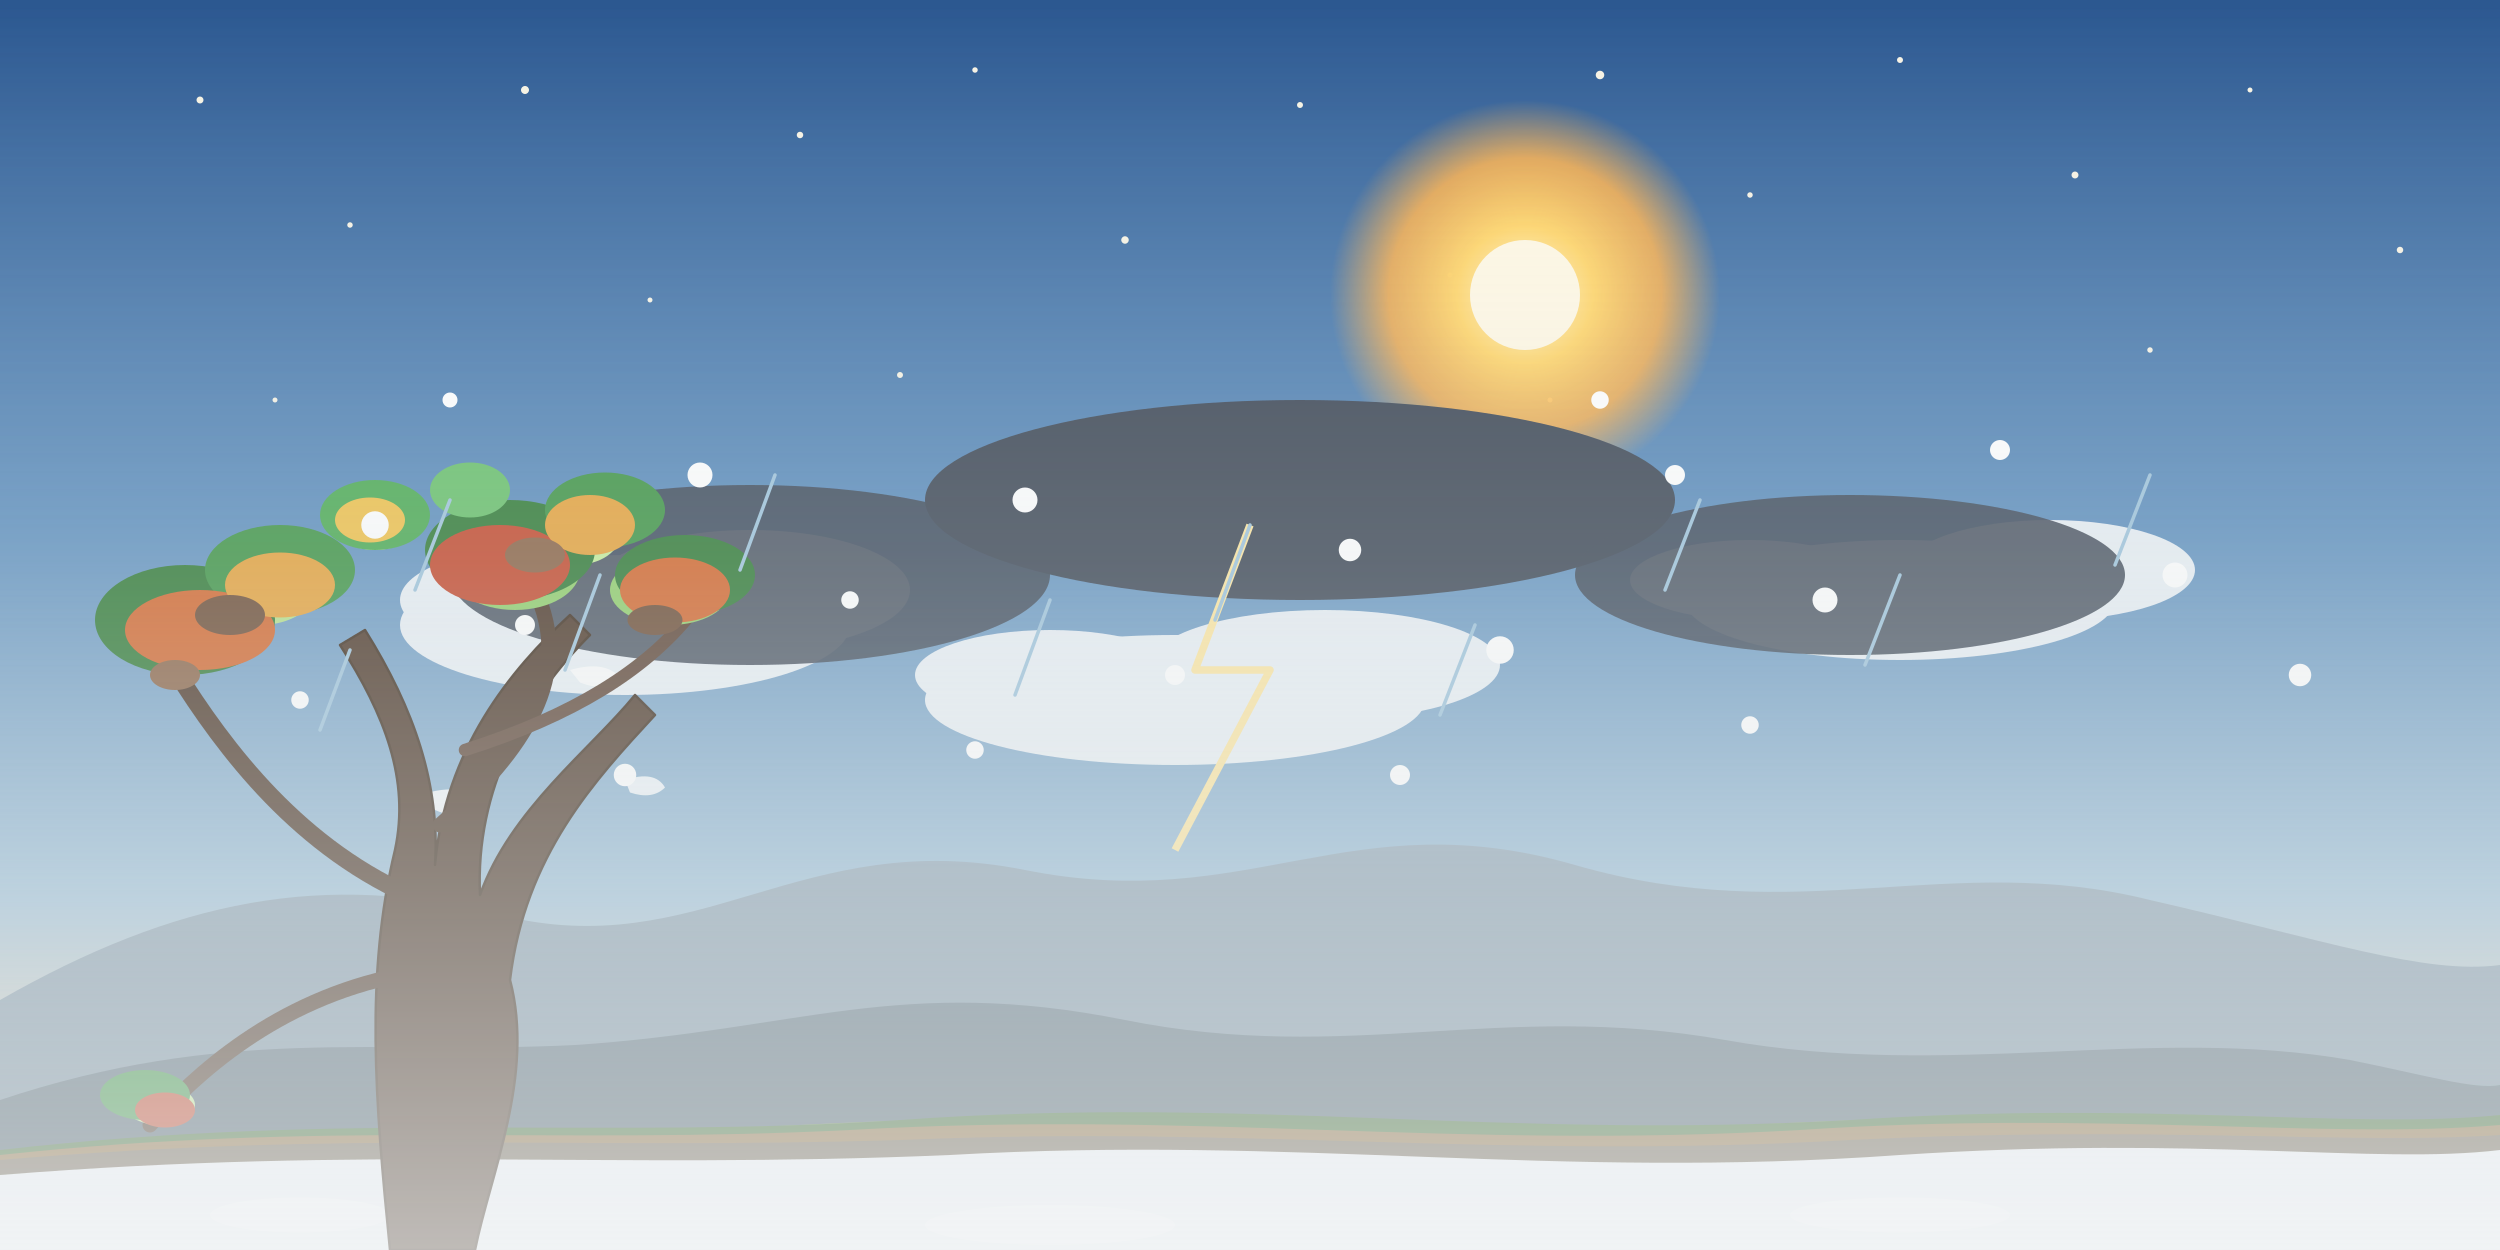
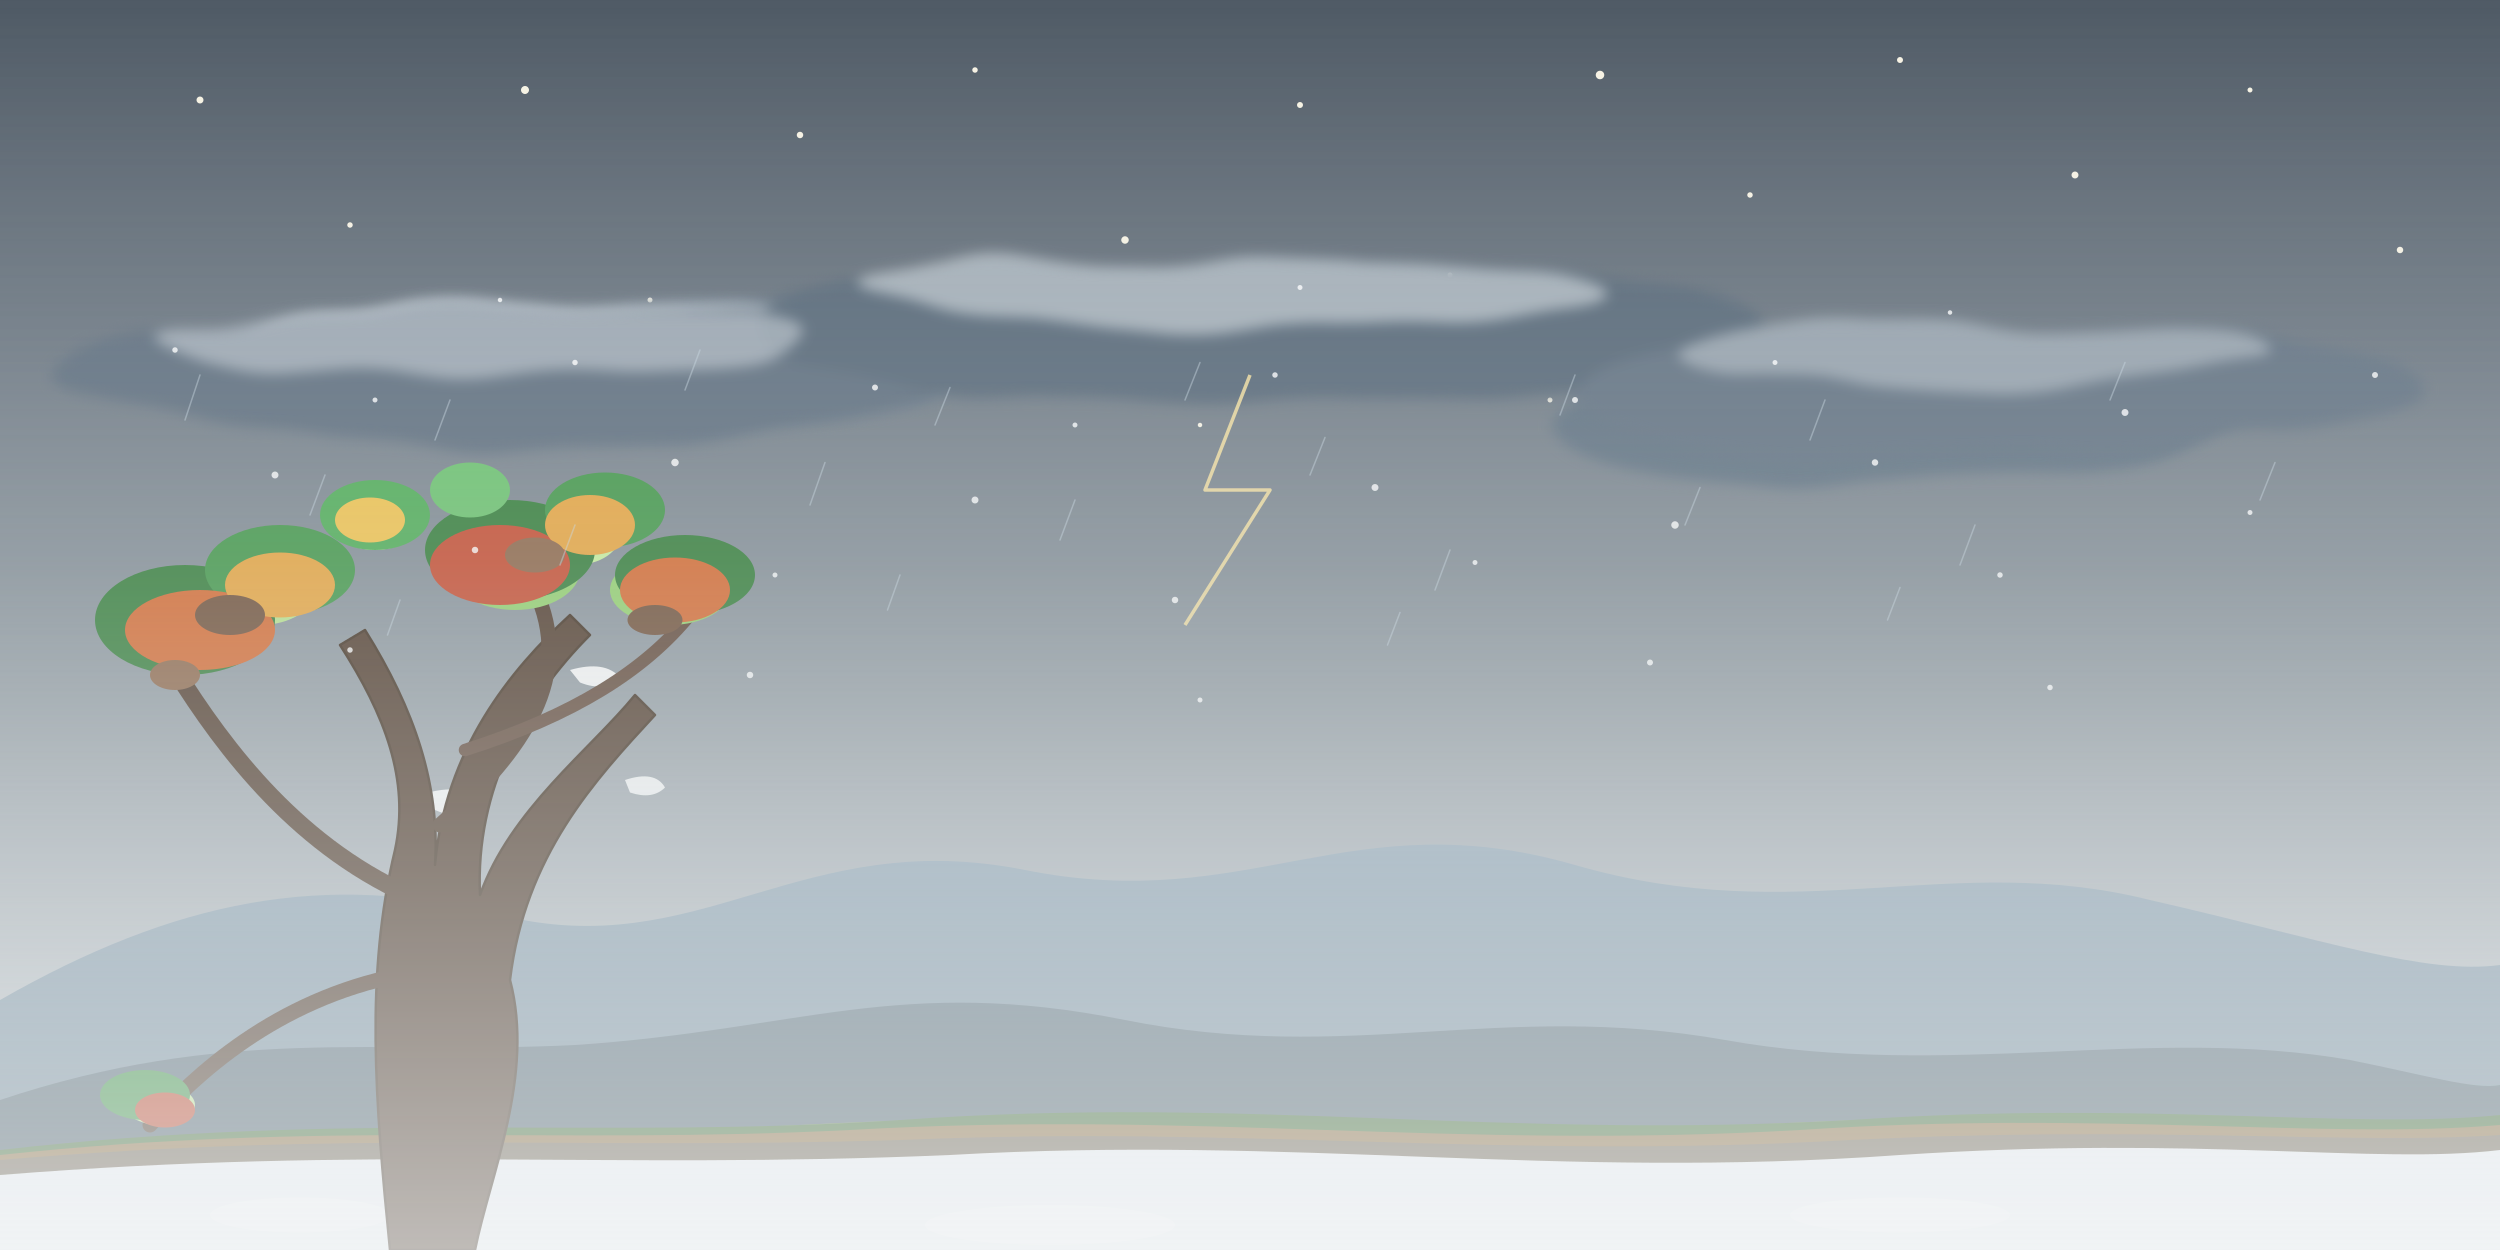
<svg xmlns="http://www.w3.org/2000/svg" viewBox="0 0 1000 500" width="1000" height="500">
  <defs>
    <linearGradient id="grad-day" x1="0" y1="0" x2="0" y2="1">
-       <stop offset="0" stop-color="#2a568f" />
-       <stop offset="0.42" stop-color="#5d8fbe" />
-       <stop offset="0.72" stop-color="#9ec0d6" />
-       <stop offset="0.9" stop-color="#e7d3b4" />
-       <stop offset="1" stop-color="#f3e6cf" />
+       <stop offset="0" stop-color="#163e78" />
+       <stop offset="0.22" stop-color="#2f6eae" />
+       <stop offset="0.48" stop-color="#6aa4d2" />
+       <stop offset="0.70" stop-color="#b7d4e6" />
+       <stop offset="0.86" stop-color="#e4e0d4" />
+       <stop offset="1" stop-color="#f4efe4" />
+     </linearGradient>
+     <linearGradient id="grad-overcast" x1="0" y1="0" x2="0" y2="1">
+       <stop offset="0" stop-color="#4e5964" />
+       <stop offset="0.28" stop-color="#6a7580" />
+       <stop offset="0.55" stop-color="#8e989f" />
+       <stop offset="0.78" stop-color="#b7bec3" />
+       <stop offset="0.92" stop-color="#d5d3cc" />
+       <stop offset="1" stop-color="#e6e2d8" />
    </linearGradient>
    <linearGradient id="grad-twilight" x1="0" y1="0" x2="0" y2="1">
-       <stop offset="0" stop-color="#1b2348" />
-       <stop offset="0.45" stop-color="#6a3a58" />
-       <stop offset="0.78" stop-color="#e07a45" />
-       <stop offset="1" stop-color="#f2c9a0" />
+       <stop offset="0" stop-color="#14182e" />
+       <stop offset="0.22" stop-color="#2c2450" />
+       <stop offset="0.46" stop-color="#6a3a58" />
+       <stop offset="0.66" stop-color="#c45a40" />
+       <stop offset="0.82" stop-color="#e8944e" />
+       <stop offset="0.93" stop-color="#f3c898" />
+       <stop offset="1" stop-color="#f8e2c4" />
    </linearGradient>
    <linearGradient id="grad-night" x1="0" y1="0" x2="0" y2="1">
-       <stop offset="0" stop-color="#070b18" />
-       <stop offset="0.55" stop-color="#141c36" />
-       <stop offset="1" stop-color="#24324a" />
-     </linearGradient>
-     <radialGradient id="grad-sun" cx="50%" cy="50%" r="50%">
-       <stop offset="0" stop-color="#fff6d4" />
-       <stop offset="0.35" stop-color="#ffd56a" />
-       <stop offset="0.7" stop-color="#ffb14a" stop-opacity="0.85" />
-       <stop offset="1" stop-color="#ffb14a" stop-opacity="0" />
-     </radialGradient>
+       <stop offset="0" stop-color="#05070f" />
+       <stop offset="0.30" stop-color="#10182c" />
+       <stop offset="0.62" stop-color="#1a2438" />
+       <stop offset="0.84" stop-color="#243044" />
+       <stop offset="1" stop-color="#2c3a4e" />
+     </linearGradient>
+     <filter id="cloud-volume" x="-25%" y="-70%" width="150%" height="240%" color-interpolation-filters="sRGB">
+       <feTurbulence type="fractalNoise" baseFrequency="0.012 0.02" numOctaves="2" seed="11" result="noise" />
+       <feDisplacementMap in="SourceGraphic" in2="noise" scale="18" xChannelSelector="R" yChannelSelector="G" result="warped" />
+       <feGaussianBlur in="warped" stdDeviation="2.5" />
+     </filter>
    <linearGradient id="grad-fog" x1="0" y1="0" x2="0" y2="1">
      <stop offset="0" stop-color="#e7ecee" stop-opacity="0" />
      <stop offset="0.45" stop-color="#d5dcde" stop-opacity="0.25" />
      <stop offset="1" stop-color="#eef1f2" stop-opacity="0.72" />
    </linearGradient>
    <linearGradient id="grad-hill-far" x1="0" y1="0" x2="0" y2="1">
      <stop offset="0" stop-color="#8ea4b4" />
      <stop offset="1" stop-color="#6d8494" />
    </linearGradient>
    <linearGradient id="grad-hill-near" x1="0" y1="0" x2="0" y2="1">
      <stop offset="0" stop-color="#5e7380" />
      <stop offset="1" stop-color="#3e515c" />
    </linearGradient>
  </defs>
  <g id="sky-night">
    <rect width="1000" height="500" fill="url(#grad-night)" />
  </g>
  <g id="sky-twilight">
    <rect width="1000" height="500" fill="url(#grad-twilight)" />
  </g>
  <g id="sky-day">
    <rect width="1000" height="500" fill="url(#grad-day)" />
+   </g>
+   <g id="sky-overcast">
+     <rect width="1000" height="500" fill="url(#grad-overcast)" />
  </g>
  <g id="stars" fill="#f7f3e4">
    <circle cx="80" cy="40" r="1.4" />
    <circle cx="140" cy="90" r="1.1" />
    <circle cx="210" cy="36" r="1.6" />
    <circle cx="260" cy="120" r="1" />
    <circle cx="320" cy="54" r="1.3" />
    <circle cx="390" cy="28" r="1.1" />
    <circle cx="450" cy="96" r="1.5" />
    <circle cx="520" cy="42" r="1.2" />
    <circle cx="580" cy="110" r="1" />
    <circle cx="640" cy="30" r="1.7" />
    <circle cx="700" cy="78" r="1.1" />
    <circle cx="760" cy="24" r="1.2" />
    <circle cx="830" cy="70" r="1.4" />
    <circle cx="900" cy="36" r="1" />
    <circle cx="960" cy="100" r="1.3" />
    <circle cx="110" cy="160" r="1" />
    <circle cx="360" cy="150" r="1.2" />
    <circle cx="620" cy="160" r="1" />
    <circle cx="860" cy="140" r="1.1" />
    <circle cx="480" cy="170" r="0.9" />
  </g>
-   <g id="sun">
-     <circle cx="610" cy="118" r="78" fill="url(#grad-sun)" />
-     <circle cx="610" cy="118" r="22" fill="#fff8e4" />
-   </g>
-   <g id="clouds" fill="#f4f7fa" opacity="0.92">
-     <ellipse cx="250" cy="250" rx="90" ry="28" />
-     <ellipse cx="300" cy="236" rx="64" ry="24" />
-     <ellipse cx="210" cy="240" rx="50" ry="20" />
-     <ellipse cx="470" cy="280" rx="100" ry="26" />
-     <ellipse cx="530" cy="266" rx="70" ry="22" />
-     <ellipse cx="420" cy="270" rx="54" ry="18" />
-     <ellipse cx="760" cy="240" rx="86" ry="24" />
-     <ellipse cx="820" cy="228" rx="58" ry="20" />
-     <ellipse cx="700" cy="232" rx="48" ry="16" />
-   </g>
-   <g id="storm" fill="#3c4654">
-     <ellipse cx="300" cy="230" rx="120" ry="36" opacity="0.9" />
-     <ellipse cx="520" cy="200" rx="150" ry="40" />
-     <ellipse cx="740" cy="230" rx="110" ry="32" opacity="0.9" />
-     <polyline points="500,210 478,268 508,268 470,340" fill="none" stroke="#ffe7a0" stroke-width="3" stroke-linejoin="round" />
+   <g id="clouds-few" filter="url(#cloud-volume)">
+     <ellipse cx="250" cy="150" rx="130" ry="22" fill="#6d7d8c" />
+     <ellipse cx="242" cy="140" rx="100" ry="14" fill="#f3f6f8" opacity="0.55" />
+   </g>
+   <g id="clouds-partly" filter="url(#cloud-volume)">
+     <ellipse cx="220" cy="146" rx="150" ry="26" fill="#667686" />
+     <ellipse cx="210" cy="134" rx="110" ry="14" fill="#f4f7f9" opacity="0.5" />
+     <ellipse cx="760" cy="168" rx="140" ry="24" fill="#5e7080" />
+     <ellipse cx="748" cy="156" rx="100" ry="13" fill="#eef2f5" opacity="0.48" />
+   </g>
+   <g id="clouds-thick" filter="url(#cloud-volume)">
+     <ellipse cx="200" cy="150" rx="180" ry="28" fill="#5c6c7c" />
+     <ellipse cx="500" cy="132" rx="200" ry="30" fill="#556676" />
+     <ellipse cx="800" cy="156" rx="170" ry="26" fill="#607080" />
+     <ellipse cx="190" cy="136" rx="130" ry="14" fill="#e7edf1" opacity="0.45" />
+     <ellipse cx="490" cy="116" rx="150" ry="14" fill="#f2f5f7" opacity="0.5" />
+     <ellipse cx="790" cy="142" rx="120" ry="12" fill="#e4eaee" opacity="0.4" />
+   </g>
+   <g id="storm">
+     <polyline points="500,150 482,196 508,196 474,250" fill="none" stroke="#ffe7a0" stroke-width="1.4" stroke-linejoin="round" opacity="0.8" />
  </g>
  <g id="land">
    <path fill="url(#grad-hill-far)" d="M0 400 C70 360 130 348 200 366 C280 386 320 330 410 348 C500 366 540 320 630 346 C720 372 780 340 860 360 C930 376 970 390 1000 386 L1000 500 L0 500 Z" />
    <path fill="url(#grad-hill-near)" d="M0 440 C90 410 150 422 230 418 C320 412 360 390 450 408 C540 426 600 400 690 416 C780 432 860 410 940 424 C970 430 990 436 1000 434 L1000 500 L0 500 Z" />
  </g>
  <g id="ground-spring">
    <path fill="#6f8f52" d="M0 462 C120 448 200 456 320 450 C460 442 560 458 700 450 C840 442 920 454 1000 448 L1000 500 L0 500 Z" />
    <g fill="#8fbf62" opacity="0.85">
      <ellipse cx="80" cy="478" rx="16" ry="5" />
      <ellipse cx="200" cy="484" rx="22" ry="5" />
      <ellipse cx="360" cy="476" rx="18" ry="4" />
      <ellipse cx="540" cy="486" rx="26" ry="5" />
      <ellipse cx="720" cy="478" rx="20" ry="5" />
      <ellipse cx="880" cy="484" rx="24" ry="5" />
    </g>
  </g>
  <g id="ground-summer">
    <path fill="#3f6a32" d="M0 460 C140 444 240 456 360 448 C500 438 600 456 740 448 C860 440 940 452 1000 446 L1000 500 L0 500 Z" />
    <g fill="#2f7a3a" opacity="0.8">
      <ellipse cx="100" cy="480" rx="28" ry="6" />
      <ellipse cx="280" cy="486" rx="34" ry="6" />
      <ellipse cx="480" cy="478" rx="30" ry="6" />
      <ellipse cx="680" cy="486" rx="36" ry="6" />
      <ellipse cx="860" cy="480" rx="28" ry="6" />
    </g>
  </g>
  <g id="ground-autumn">
    <path fill="#8a6a3a" d="M0 462 C130 448 220 458 340 452 C480 444 580 460 720 452 C840 444 930 456 1000 450 L1000 500 L0 500 Z" />
    <g fill="#c47a32" opacity="0.75">
      <ellipse cx="90" cy="482" rx="10" ry="4" />
      <ellipse cx="240" cy="488" rx="12" ry="4" />
      <ellipse cx="460" cy="480" rx="11" ry="4" />
      <ellipse cx="700" cy="486" rx="14" ry="4" />
      <ellipse cx="900" cy="482" rx="10" ry="4" />
    </g>
  </g>
  <g id="ground-winter">
    <path fill="#6e624f" d="M0 464 C140 452 230 460 360 456 C500 450 600 464 740 456 C860 450 940 458 1000 454 L1000 500 L0 500 Z" />
    <g fill="#8a7b62" opacity="0.7">
      <path d="M40 490 q10 -14 4 -2 M120 486 q8 -12 3 -1 M300 492 q9 -13 3 -1 M560 488 q10 -14 4 -2 M780 492 q8 -12 3 -1 M920 486 q9 -13 4 -2" stroke="#8a7b62" stroke-width="1.2" fill="none" />
    </g>
  </g>
  <g id="snow-cover">
    <path fill="#f4f7fb" d="M0 470 C150 458 240 468 380 462 C520 454 620 472 760 462 C880 454 950 466 1000 460 L1000 500 L0 500 Z" />
    <path fill="#ffffff" opacity="0.9" d="M168 318 q18 -6 28 4 q-8 8 -22 2 Z" />
    <path fill="#ffffff" opacity="0.9" d="M228 268 q14 -4 20 3 q-6 6 -16 2 Z" />
    <path fill="#ffffff" opacity="0.85" d="M250 312 q12 -4 16 3 q-5 5 -14 2 Z" />
    <ellipse cx="120" cy="486" rx="36" ry="7" fill="#ffffff" opacity="0.8" />
    <ellipse cx="420" cy="490" rx="50" ry="8" fill="#ffffff" opacity="0.75" />
    <ellipse cx="760" cy="486" rx="44" ry="7" fill="#ffffff" opacity="0.8" />
  </g>
  <g id="tree-trunk" fill="#4a3424" stroke="#3a2818" stroke-width="1" stroke-linejoin="round">
    <path d="M156 500 C150 440 146 390 158 340 C164 312 154 286 136 258 L146 252 C166 284 176 314 174 346 C178 300 204 268 228 246 L236 254 C210 280 190 316 192 358 C204 324 236 300 254 278 L262 286 C238 312 210 342 204 392 C214 430 196 470 190 500 Z" />
    <path d="M168 360 C120 340 90 300 70 268" fill="none" stroke="#4a3424" stroke-width="7" stroke-linecap="round" />
    <path d="M176 330 C210 300 230 270 214 236" fill="none" stroke="#4a3424" stroke-width="6" stroke-linecap="round" />
    <path d="M186 300 C230 286 258 268 276 246" fill="none" stroke="#5a4030" stroke-width="5" stroke-linecap="round" />
    <path d="M160 390 C110 400 78 430 60 450" fill="none" stroke="#4a3424" stroke-width="6" stroke-linecap="round" />
  </g>
  <g id="leaves-spring" fill="#8fce6a">
    <ellipse cx="78" cy="250" rx="28" ry="16" />
    <ellipse cx="104" cy="236" rx="22" ry="14" fill="#b6e28a" />
    <ellipse cx="206" cy="228" rx="26" ry="16" />
    <ellipse cx="230" cy="214" rx="18" ry="12" fill="#c6ee9a" />
    <ellipse cx="268" cy="236" rx="24" ry="14" />
    <ellipse cx="150" cy="210" rx="16" ry="10" fill="#d2f2ae" />
    <ellipse cx="64" cy="442" rx="14" ry="8" fill="#c6ee9a" />
  </g>
  <g id="leaves-summer" fill="#2f7a34">
    <ellipse cx="74" cy="248" rx="36" ry="22" />
    <ellipse cx="112" cy="228" rx="30" ry="18" fill="#3d9444" />
    <ellipse cx="150" cy="206" rx="22" ry="14" fill="#4aaa52" />
    <ellipse cx="204" cy="220" rx="34" ry="20" />
    <ellipse cx="242" cy="204" rx="24" ry="15" fill="#3d9444" />
    <ellipse cx="274" cy="230" rx="28" ry="16" />
    <ellipse cx="188" cy="196" rx="16" ry="11" fill="#67c06a" />
    <ellipse cx="58" cy="438" rx="18" ry="10" fill="#3d9444" />
  </g>
  <g id="leaves-autumn" fill="#d4652a">
    <ellipse cx="80" cy="252" rx="30" ry="16" />
    <ellipse cx="112" cy="234" rx="22" ry="13" fill="#e6a23a" />
    <ellipse cx="200" cy="226" rx="28" ry="16" fill="#c4472a" />
    <ellipse cx="236" cy="210" rx="18" ry="12" fill="#e6a23a" />
    <ellipse cx="270" cy="236" rx="22" ry="13" />
    <ellipse cx="148" cy="208" rx="14" ry="9" fill="#f0c14a" />
    <ellipse cx="66" cy="444" rx="12" ry="7" fill="#c4472a" />
  </g>
  <g id="leaves-winter" fill="#6b4a32">
    <ellipse cx="92" cy="246" rx="14" ry="8" />
    <ellipse cx="214" cy="222" rx="12" ry="7" fill="#8a6244" />
    <ellipse cx="262" cy="248" rx="11" ry="6" />
    <ellipse cx="70" cy="270" rx="10" ry="6" fill="#8a6244" />
  </g>
-   <g id="rain" stroke="#9ec4dc" stroke-width="1.4" stroke-linecap="round">
-     <line x1="180" y1="200" x2="166" y2="236" />
-     <line x1="240" y1="230" x2="226" y2="268" />
-     <line x1="310" y1="190" x2="296" y2="228" />
-     <line x1="420" y1="240" x2="406" y2="278" />
-     <line x1="500" y1="210" x2="486" y2="248" />
-     <line x1="590" y1="250" x2="576" y2="286" />
-     <line x1="680" y1="200" x2="666" y2="236" />
-     <line x1="760" y1="230" x2="746" y2="266" />
-     <line x1="860" y1="190" x2="846" y2="226" />
-     <line x1="140" y1="260" x2="128" y2="292" />
-   </g>
-   <g id="snow" fill="#ffffff">
-     <circle cx="150" cy="210" r="5.5" />
-     <circle cx="210" cy="250" r="4" />
-     <circle cx="280" cy="190" r="5" />
-     <circle cx="340" cy="240" r="3.5" />
-     <circle cx="410" cy="200" r="5" />
-     <circle cx="470" cy="270" r="4" />
-     <circle cx="540" cy="220" r="4.5" />
-     <circle cx="600" cy="260" r="5.5" />
-     <circle cx="670" cy="190" r="4" />
-     <circle cx="730" cy="240" r="5" />
-     <circle cx="800" cy="180" r="4" />
-     <circle cx="870" cy="230" r="5" />
-     <circle cx="120" cy="280" r="3.5" />
-     <circle cx="250" cy="310" r="4.5" />
-     <circle cx="390" cy="300" r="3.5" />
-     <circle cx="560" cy="310" r="4" />
-     <circle cx="700" cy="290" r="3.5" />
-     <circle cx="920" cy="270" r="4.5" />
-     <circle cx="180" cy="160" r="3" />
-     <circle cx="640" cy="160" r="3.5" />
+   <g id="rain" stroke="#c5d5e0" stroke-width="0.6" stroke-linecap="round" opacity="0.45">
+     <line x1="80" y1="150" x2="74" y2="168" />
+     <line x1="130" y1="190" x2="124" y2="206" />
+     <line x1="180" y1="160" x2="174" y2="176" />
+     <line x1="230" y1="210" x2="224" y2="226" />
+     <line x1="280" y1="140" x2="274" y2="156" />
+     <line x1="330" y1="185" x2="324" y2="202" />
+     <line x1="380" y1="155" x2="374" y2="170" />
+     <line x1="430" y1="200" x2="424" y2="216" />
+     <line x1="480" y1="145" x2="474" y2="160" />
+     <line x1="530" y1="175" x2="524" y2="190" />
+     <line x1="580" y1="220" x2="574" y2="236" />
+     <line x1="630" y1="150" x2="624" y2="166" />
+     <line x1="680" y1="195" x2="674" y2="210" />
+     <line x1="730" y1="160" x2="724" y2="176" />
+     <line x1="790" y1="210" x2="784" y2="226" />
+     <line x1="850" y1="145" x2="844" y2="160" />
+     <line x1="910" y1="185" x2="904" y2="200" />
+     <line x1="160" y1="240" x2="155" y2="254" />
+     <line x1="360" y1="230" x2="355" y2="244" />
+     <line x1="560" y1="245" x2="555" y2="258" />
+     <line x1="760" y1="235" x2="755" y2="248" />
+   </g>
+   <g id="snow" fill="#ffffff" opacity="0.8">
+     <circle cx="70" cy="140" r="1.1" />
+     <circle cx="110" cy="190" r="1.4" />
+     <circle cx="150" cy="160" r="1.0" />
+     <circle cx="190" cy="220" r="1.3" />
+     <circle cx="230" cy="145" r="1.1" />
+     <circle cx="270" cy="185" r="1.5" />
+     <circle cx="310" cy="230" r="1.0" />
+     <circle cx="350" cy="155" r="1.2" />
+     <circle cx="390" cy="200" r="1.4" />
+     <circle cx="430" cy="170" r="1.0" />
+     <circle cx="470" cy="240" r="1.3" />
+     <circle cx="510" cy="150" r="1.1" />
+     <circle cx="550" cy="195" r="1.4" />
+     <circle cx="590" cy="225" r="1.0" />
+     <circle cx="630" cy="160" r="1.2" />
+     <circle cx="670" cy="210" r="1.5" />
+     <circle cx="710" cy="145" r="1.0" />
+     <circle cx="750" cy="185" r="1.3" />
+     <circle cx="800" cy="230" r="1.1" />
+     <circle cx="850" cy="165" r="1.4" />
+     <circle cx="900" cy="205" r="1.0" />
+     <circle cx="950" cy="150" r="1.2" />
+     <circle cx="140" cy="260" r="1.1" />
+     <circle cx="300" cy="270" r="1.3" />
+     <circle cx="480" cy="280" r="1.0" />
+     <circle cx="660" cy="265" r="1.2" />
+     <circle cx="820" cy="275" r="1.1" />
+     <circle cx="200" cy="120" r="0.9" />
+     <circle cx="520" cy="115" r="1.0" />
+     <circle cx="780" cy="125" r="0.9" />
  </g>
  <g id="fog">
    <rect width="1000" height="500" fill="url(#grad-fog)" />
  </g>
</svg>
